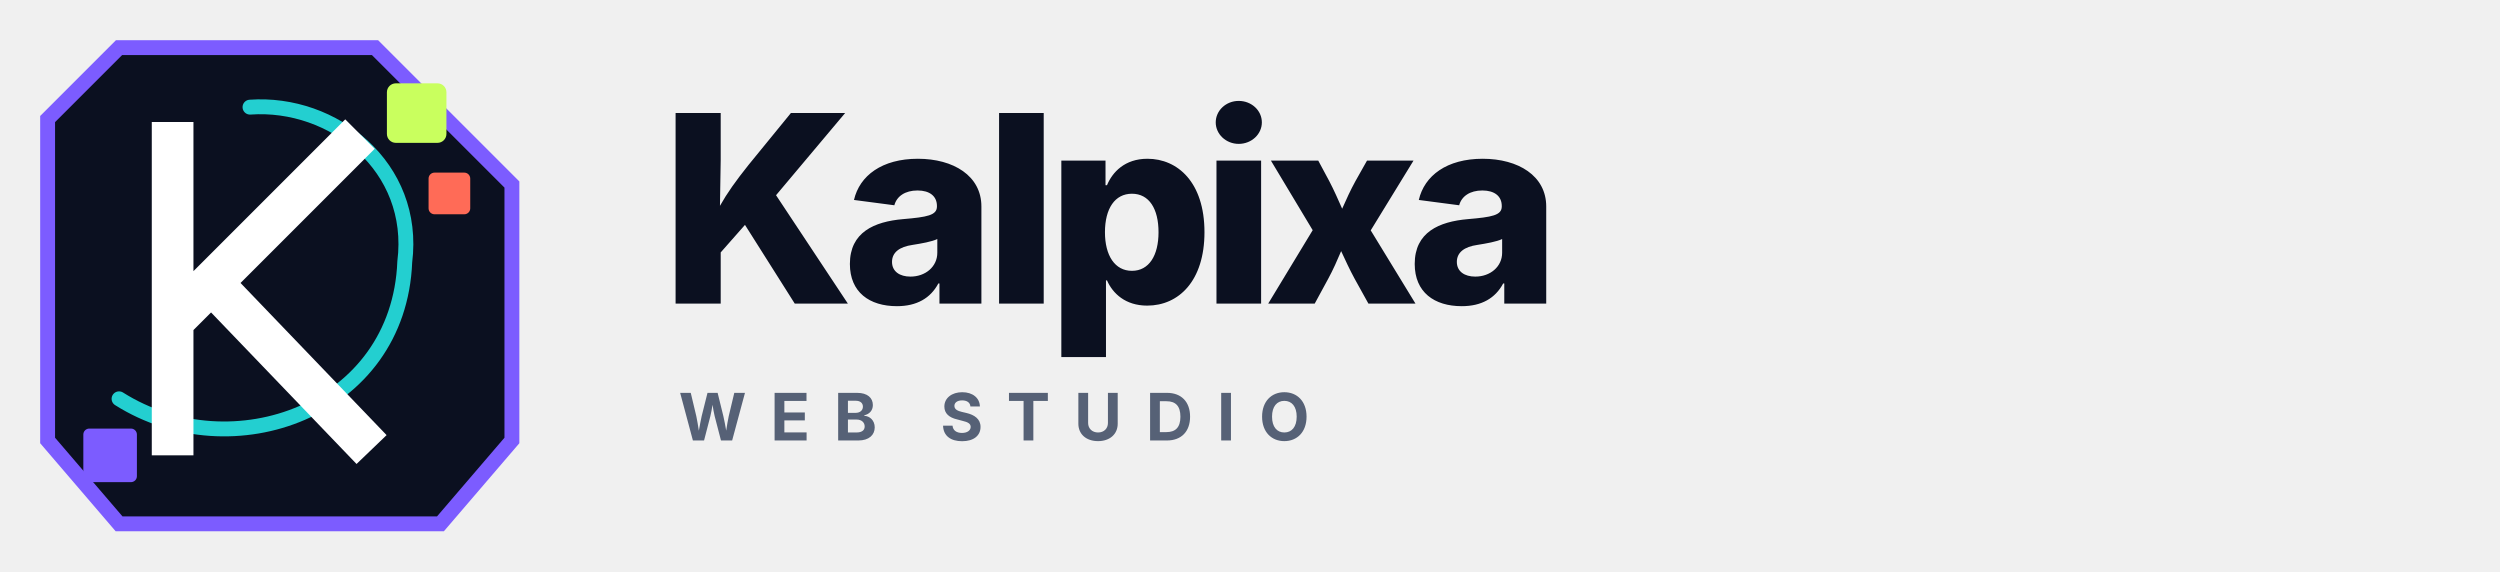
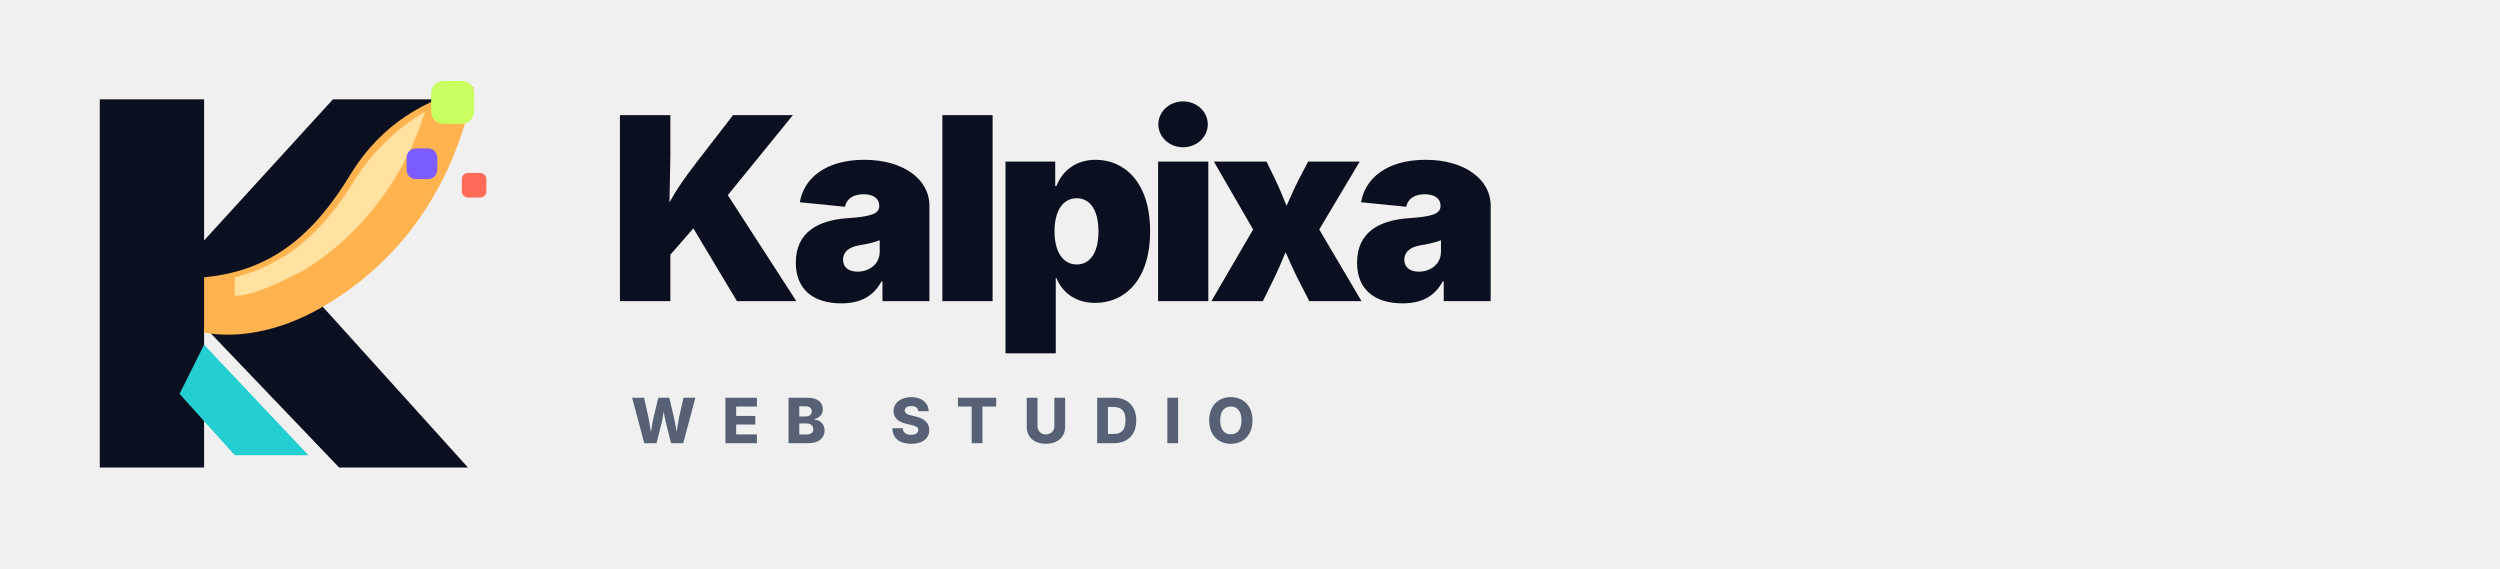
- <svg xmlns="http://www.w3.org/2000/svg" viewBox="0 0 420 96" role="img" aria-labelledby="title desc">
-   <path d="M20 8h43l23 23v43L74 88H20L8 74V20Z" fill="#0b1020" stroke="#7c5cff" stroke-width="2.5" />
-   <path d="M20 67c19 12 47 2 48-23C70 28 56 17 42 18" fill="none" stroke="#23cfd0" stroke-width="2.5" stroke-linecap="round" />
-   <path d="M29 24v49m3-22 26-26M36 48l24 25" fill="none" stroke="#fff" stroke-width="7" stroke-linecap="square" stroke-linejoin="bevel" />
-   <rect x="65" y="14" width="10" height="10" rx="1.5" fill="#c9ff5e" />
-   <rect x="72" y="29" width="7" height="7" rx="1" fill="#ff6b57" />
-   <rect x="14" y="72" width="9" height="9" rx="1" fill="#7c5cff" />
-   <text x="111" y="51" fill="#0b1020" font-family="Inter,Segoe UI,Arial,sans-serif" font-size="44" font-weight="800" letter-spacing="-2">Kalpixa</text>
-   <text x="114" y="74" fill="#566176" font-family="Inter,Segoe UI,Arial,sans-serif" font-size="11" font-weight="700" letter-spacing="4">WEB STUDIO</text>
+ <svg xmlns="http://www.w3.org/2000/svg" viewBox="0 0 440 100" role="img" aria-labelledby="title desc">
+   <g transform="translate(10 11) scale(1.08)">
+     <path d="M7 6h17v23L45 6h20L39 35l28 31H46L24 43v23H7Z" fill="#0b1020" />
+     <path d="M24 35c11-1 18-7 24-17C53 10 60 6 68 4c-3 15-11 28-25 36-7 4-14 5-19 4Z" fill="#ffb34e" />
+     <path d="M29 35c8-2 14-7 19-15 3-5 7-9 12-12-3 10-10 20-20 26-4 2-8 4-11 4Z" fill="#ffe1a0" />
+     <path d="m24 46 17 18H29L20 54Z" fill="#23cfd0" />
+     <rect x="61" y="3" width="7" height="7" rx="2" fill="#c9ff5e" />
+     <rect x="57" y="14" width="5" height="5" rx="1.5" fill="#7c5cff" />
+     <rect x="66" y="18" width="4" height="4" rx="1" fill="#ff6b57" />
+   </g>
+   <text x="107" y="53" fill="#0b1020" font-family="Inter,Segoe UI,Arial,sans-serif" font-size="45" font-weight="850" letter-spacing="-2.2">Kalpixa</text>
+   <text x="111" y="78" fill="#566176" font-family="Inter,Segoe UI,Arial,sans-serif" font-size="11" font-weight="800" letter-spacing="4.4">WEB STUDIO</text>
</svg>
